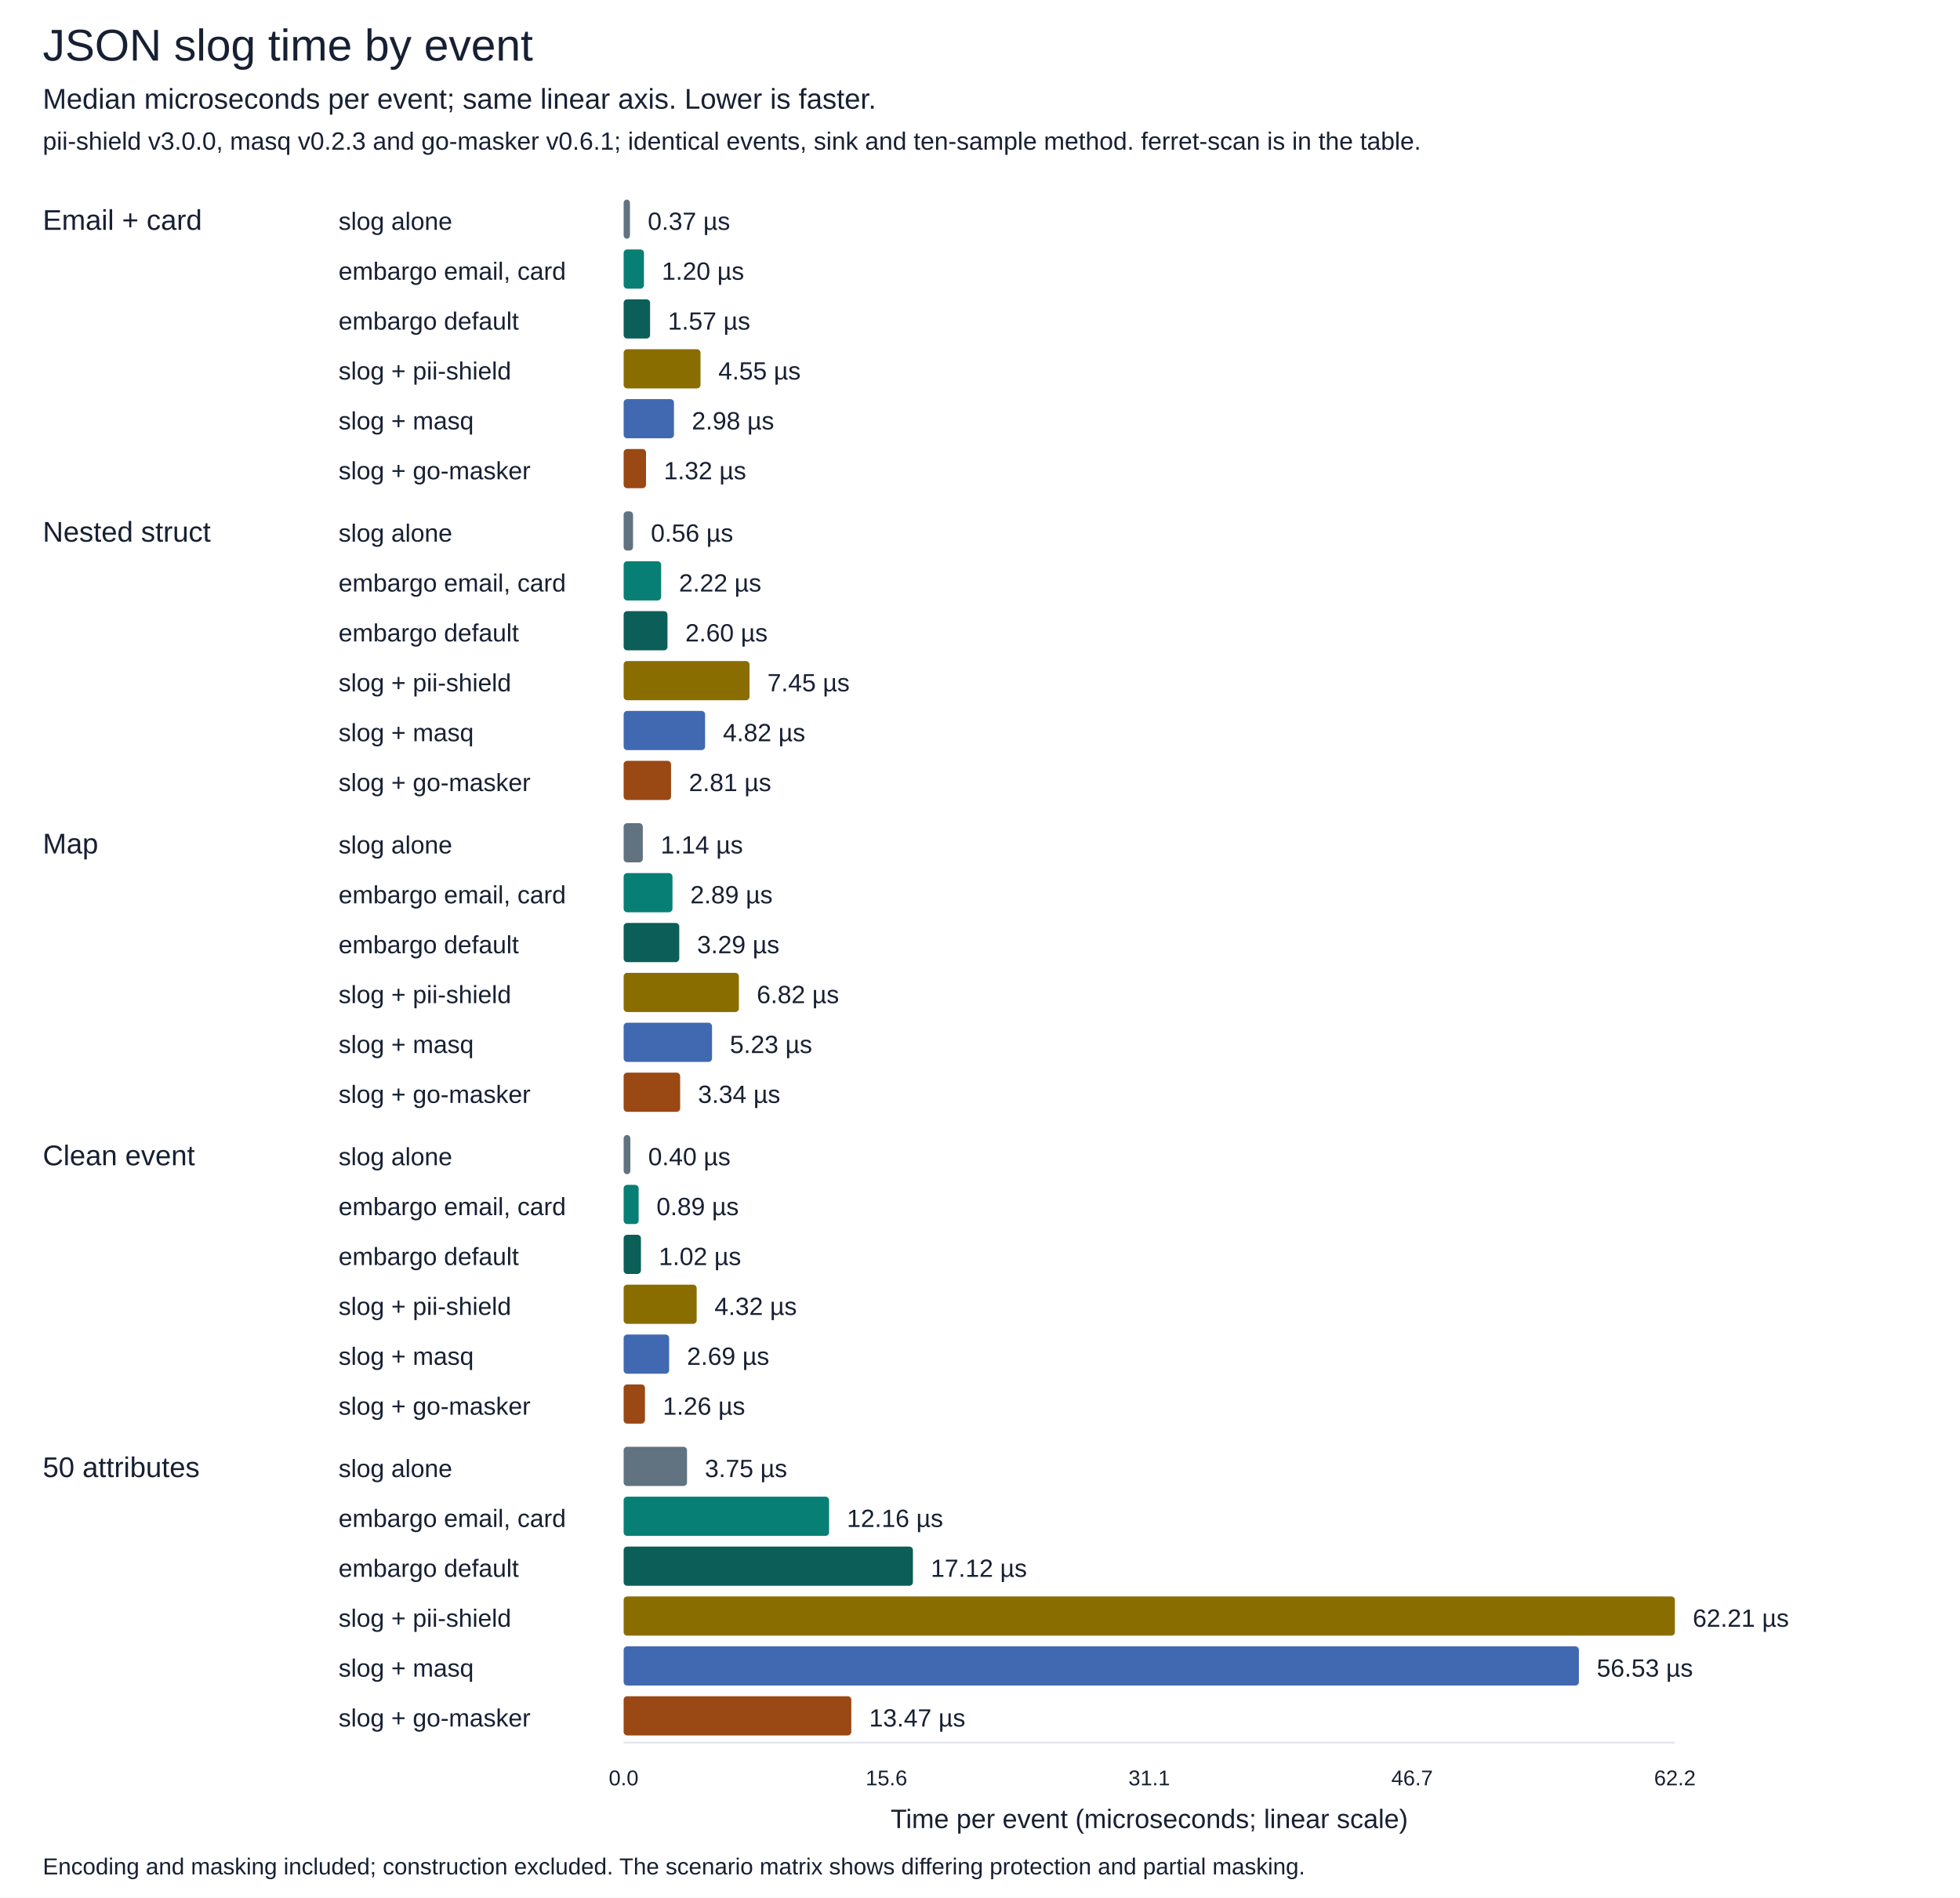
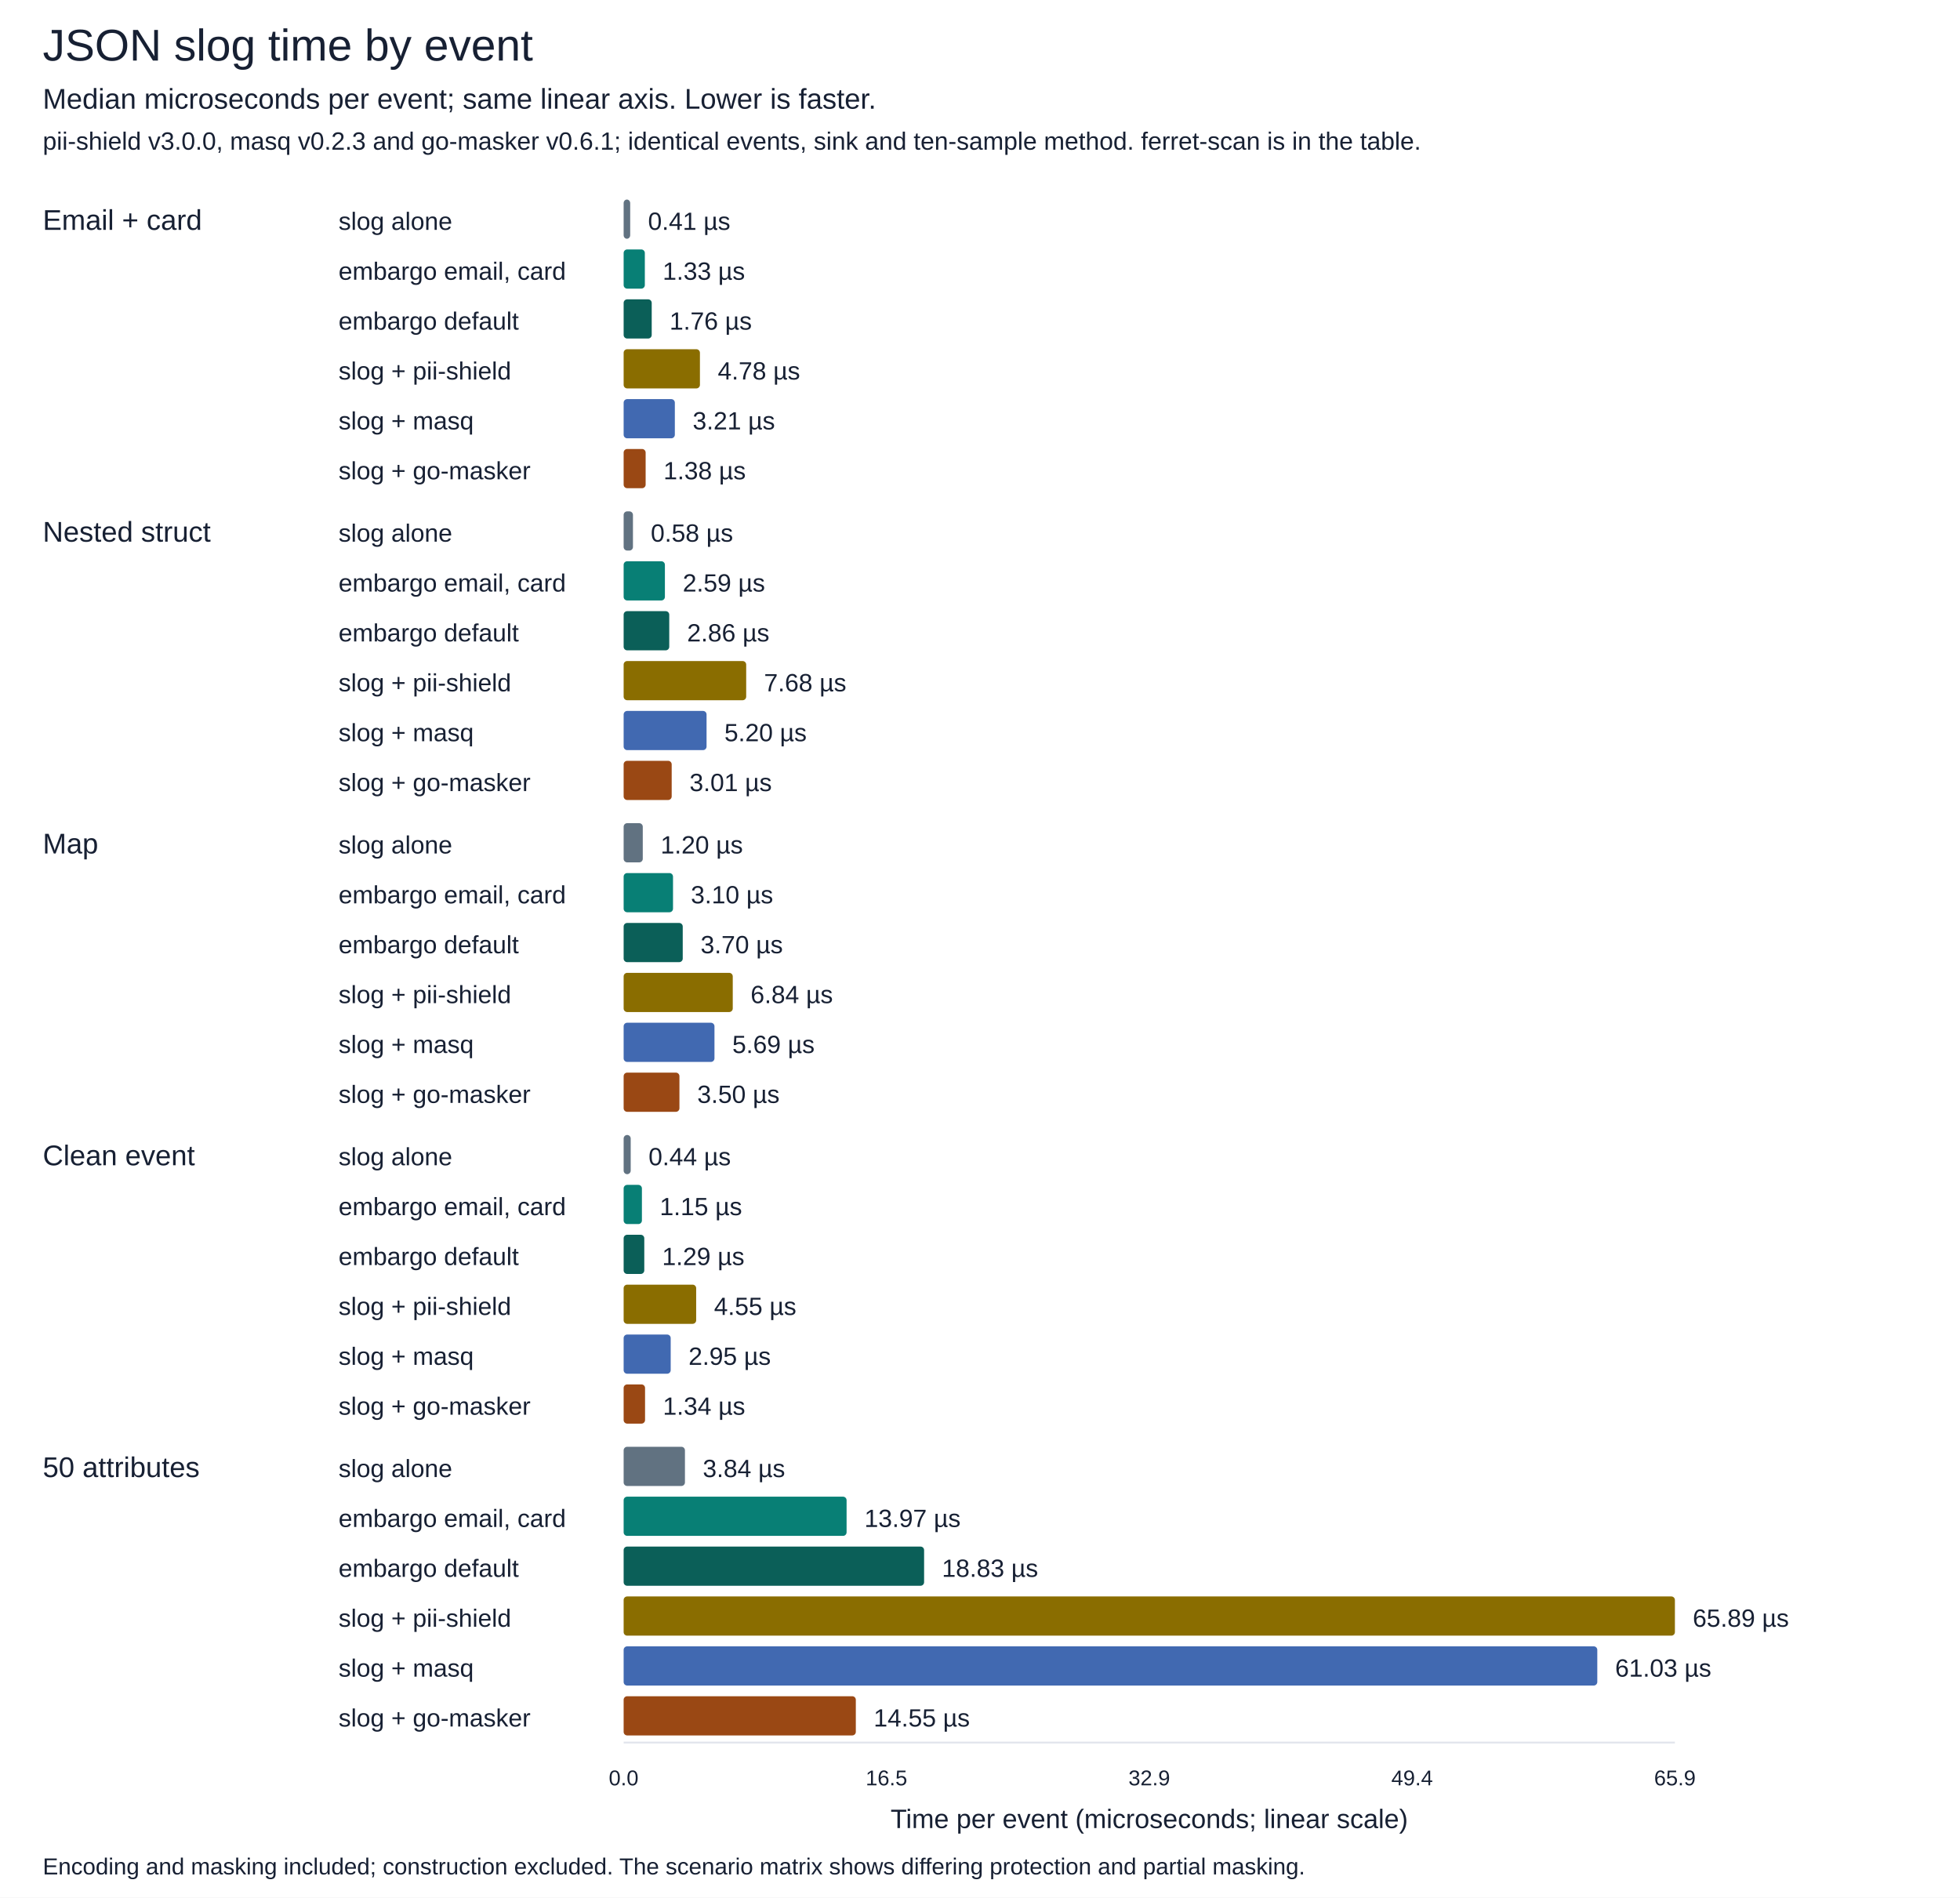
<svg xmlns="http://www.w3.org/2000/svg" width="1100" height="1065" viewBox="0 0 1100 1065" role="img">
  <rect width="100%" height="100%" fill="white" />
  <g font-family="Arial, sans-serif" font-size="15" fill="#172033">
    <text x="24" y="34" font-size="25" fill="#172033" text-anchor="start">JSON slog time by event</text>
    <text x="24" y="61" font-size="16" fill="#172033" text-anchor="start">Median microseconds per event; same linear axis. Lower is faster.</text>
    <text x="24" y="84" font-size="14" fill="#172033" text-anchor="start">pii-shield v3.0.0, masq v0.2.3 and go-masker v0.6.1; identical events, sink and ten-sample method. ferret-scan is in the table.</text>
    <text x="24" y="129" font-size="16" fill="#172033" text-anchor="start">Email + card</text>
    <text x="190" y="129" font-size="14" fill="#172033" text-anchor="start">slog alone</text>
-     <rect x="350" y="112" width="3.55" height="22" rx="2" fill="#617281" />
-     <text x="363.55" y="129" font-size="14" fill="#172033" text-anchor="start">0.37 µs</text>
+     <rect x="350" y="112" width="3.68" height="22" rx="2" fill="#617281" />
+     <text x="363.68" y="129" font-size="14" fill="#172033" text-anchor="start">0.41 µs</text>
    <text x="190" y="157" font-size="14" fill="#172033" text-anchor="start">embargo email, card</text>
-     <rect x="350" y="140" width="11.41" height="22" rx="2" fill="#087f75" />
-     <text x="371.41" y="157" font-size="14" fill="#172033" text-anchor="start">1.20 µs</text>
+     <rect x="350" y="140" width="11.90" height="22" rx="2" fill="#087f75" />
+     <text x="371.9" y="157" font-size="14" fill="#172033" text-anchor="start">1.33 µs</text>
    <text x="190" y="185" font-size="14" fill="#172033" text-anchor="start">embargo default</text>
-     <rect x="350" y="168" width="14.85" height="22" rx="2" fill="#0b5f58" />
-     <text x="374.85" y="185" font-size="14" fill="#172033" text-anchor="start">1.57 µs</text>
+     <rect x="350" y="168" width="15.76" height="22" rx="2" fill="#0b5f58" />
+     <text x="375.76" y="185" font-size="14" fill="#172033" text-anchor="start">1.76 µs</text>
    <text x="190" y="213" font-size="14" fill="#172033" text-anchor="start">slog + pii-shield</text>
-     <rect x="350" y="196" width="43.14" height="22" rx="2" fill="#8a6d00" />
-     <text x="403.14" y="213" font-size="14" fill="#172033" text-anchor="start">4.55 µs</text>
+     <rect x="350" y="196" width="42.82" height="22" rx="2" fill="#8a6d00" />
+     <text x="402.82" y="213" font-size="14" fill="#172033" text-anchor="start">4.78 µs</text>
    <text x="190" y="241" font-size="14" fill="#172033" text-anchor="start">slog + masq</text>
-     <rect x="350" y="224" width="28.25" height="22" rx="2" fill="#4169b1" />
-     <text x="388.25" y="241" font-size="14" fill="#172033" text-anchor="start">2.98 µs</text>
+     <rect x="350" y="224" width="28.74" height="22" rx="2" fill="#4169b1" />
+     <text x="388.74" y="241" font-size="14" fill="#172033" text-anchor="start">3.21 µs</text>
    <text x="190" y="269" font-size="14" fill="#172033" text-anchor="start">slog + go-masker</text>
-     <rect x="350" y="252" width="12.56" height="22" rx="2" fill="#9a4814" />
-     <text x="372.56" y="269" font-size="14" fill="#172033" text-anchor="start">1.32 µs</text>
+     <rect x="350" y="252" width="12.35" height="22" rx="2" fill="#9a4814" />
+     <text x="372.35" y="269" font-size="14" fill="#172033" text-anchor="start">1.38 µs</text>
    <text x="24" y="304" font-size="16" fill="#172033" text-anchor="start">Nested struct</text>
    <text x="190" y="304" font-size="14" fill="#172033" text-anchor="start">slog alone</text>
-     <rect x="350" y="287" width="5.28" height="22" rx="2" fill="#617281" />
-     <text x="365.28" y="304" font-size="14" fill="#172033" text-anchor="start">0.56 µs</text>
+     <rect x="350" y="287" width="5.23" height="22" rx="2" fill="#617281" />
+     <text x="365.23" y="304" font-size="14" fill="#172033" text-anchor="start">0.58 µs</text>
    <text x="190" y="332" font-size="14" fill="#172033" text-anchor="start">embargo email, card</text>
-     <rect x="350" y="315" width="21.06" height="22" rx="2" fill="#087f75" />
-     <text x="381.06" y="332" font-size="14" fill="#172033" text-anchor="start">2.22 µs</text>
+     <rect x="350" y="315" width="23.16" height="22" rx="2" fill="#087f75" />
+     <text x="383.16" y="332" font-size="14" fill="#172033" text-anchor="start">2.59 µs</text>
    <text x="190" y="360" font-size="14" fill="#172033" text-anchor="start">embargo default</text>
-     <rect x="350" y="343" width="24.61" height="22" rx="2" fill="#0b5f58" />
-     <text x="384.61" y="360" font-size="14" fill="#172033" text-anchor="start">2.60 µs</text>
+     <rect x="350" y="343" width="25.60" height="22" rx="2" fill="#0b5f58" />
+     <text x="385.6" y="360" font-size="14" fill="#172033" text-anchor="start">2.86 µs</text>
    <text x="190" y="388" font-size="14" fill="#172033" text-anchor="start">slog + pii-shield</text>
-     <rect x="350" y="371" width="70.65" height="22" rx="2" fill="#8a6d00" />
-     <text x="430.65" y="388" font-size="14" fill="#172033" text-anchor="start">7.45 µs</text>
+     <rect x="350" y="371" width="68.78" height="22" rx="2" fill="#8a6d00" />
+     <text x="428.78" y="388" font-size="14" fill="#172033" text-anchor="start">7.68 µs</text>
    <text x="190" y="416" font-size="14" fill="#172033" text-anchor="start">slog + masq</text>
-     <rect x="350" y="399" width="45.72" height="22" rx="2" fill="#4169b1" />
-     <text x="405.72" y="416" font-size="14" fill="#172033" text-anchor="start">4.82 µs</text>
+     <rect x="350" y="399" width="46.54" height="22" rx="2" fill="#4169b1" />
+     <text x="406.54" y="416" font-size="14" fill="#172033" text-anchor="start">5.20 µs</text>
    <text x="190" y="444" font-size="14" fill="#172033" text-anchor="start">slog + go-masker</text>
-     <rect x="350" y="427" width="26.62" height="22" rx="2" fill="#9a4814" />
-     <text x="386.62" y="444" font-size="14" fill="#172033" text-anchor="start">2.81 µs</text>
+     <rect x="350" y="427" width="26.97" height="22" rx="2" fill="#9a4814" />
+     <text x="386.97" y="444" font-size="14" fill="#172033" text-anchor="start">3.01 µs</text>
    <text x="24" y="479" font-size="16" fill="#172033" text-anchor="start">Map</text>
    <text x="190" y="479" font-size="14" fill="#172033" text-anchor="start">slog alone</text>
-     <rect x="350" y="462" width="10.76" height="22" rx="2" fill="#617281" />
-     <text x="370.76" y="479" font-size="14" fill="#172033" text-anchor="start">1.14 µs</text>
+     <rect x="350" y="462" width="10.74" height="22" rx="2" fill="#617281" />
+     <text x="370.74" y="479" font-size="14" fill="#172033" text-anchor="start">1.20 µs</text>
    <text x="190" y="507" font-size="14" fill="#172033" text-anchor="start">embargo email, card</text>
-     <rect x="350" y="490" width="27.41" height="22" rx="2" fill="#087f75" />
-     <text x="387.41" y="507" font-size="14" fill="#172033" text-anchor="start">2.89 µs</text>
+     <rect x="350" y="490" width="27.71" height="22" rx="2" fill="#087f75" />
+     <text x="387.71" y="507" font-size="14" fill="#172033" text-anchor="start">3.10 µs</text>
    <text x="190" y="535" font-size="14" fill="#172033" text-anchor="start">embargo default</text>
-     <rect x="350" y="518" width="31.22" height="22" rx="2" fill="#0b5f58" />
-     <text x="391.22" y="535" font-size="14" fill="#172033" text-anchor="start">3.29 µs</text>
+     <rect x="350" y="518" width="33.17" height="22" rx="2" fill="#0b5f58" />
+     <text x="393.17" y="535" font-size="14" fill="#172033" text-anchor="start">3.70 µs</text>
    <text x="190" y="563" font-size="14" fill="#172033" text-anchor="start">slog + pii-shield</text>
-     <rect x="350" y="546" width="64.69" height="22" rx="2" fill="#8a6d00" />
-     <text x="424.69" y="563" font-size="14" fill="#172033" text-anchor="start">6.82 µs</text>
+     <rect x="350" y="546" width="61.24" height="22" rx="2" fill="#8a6d00" />
+     <text x="421.24" y="563" font-size="14" fill="#172033" text-anchor="start">6.84 µs</text>
    <text x="190" y="591" font-size="14" fill="#172033" text-anchor="start">slog + masq</text>
-     <rect x="350" y="574" width="49.61" height="22" rx="2" fill="#4169b1" />
-     <text x="409.61" y="591" font-size="14" fill="#172033" text-anchor="start">5.23 µs</text>
+     <rect x="350" y="574" width="50.98" height="22" rx="2" fill="#4169b1" />
+     <text x="410.98" y="591" font-size="14" fill="#172033" text-anchor="start">5.69 µs</text>
    <text x="190" y="619" font-size="14" fill="#172033" text-anchor="start">slog + go-masker</text>
-     <rect x="350" y="602" width="31.72" height="22" rx="2" fill="#9a4814" />
-     <text x="391.72" y="619" font-size="14" fill="#172033" text-anchor="start">3.34 µs</text>
+     <rect x="350" y="602" width="31.32" height="22" rx="2" fill="#9a4814" />
+     <text x="391.32" y="619" font-size="14" fill="#172033" text-anchor="start">3.50 µs</text>
    <text x="24" y="654" font-size="16" fill="#172033" text-anchor="start">Clean event</text>
    <text x="190" y="654" font-size="14" fill="#172033" text-anchor="start">slog alone</text>
-     <rect x="350" y="637" width="3.77" height="22" rx="2" fill="#617281" />
-     <text x="363.77" y="654" font-size="14" fill="#172033" text-anchor="start">0.40 µs</text>
+     <rect x="350" y="637" width="3.97" height="22" rx="2" fill="#617281" />
+     <text x="363.97" y="654" font-size="14" fill="#172033" text-anchor="start">0.44 µs</text>
    <text x="190" y="682" font-size="14" fill="#172033" text-anchor="start">embargo email, card</text>
-     <rect x="350" y="665" width="8.43" height="22" rx="2" fill="#087f75" />
-     <text x="368.43" y="682" font-size="14" fill="#172033" text-anchor="start">0.89 µs</text>
+     <rect x="350" y="665" width="10.26" height="22" rx="2" fill="#087f75" />
+     <text x="370.26" y="682" font-size="14" fill="#172033" text-anchor="start">1.15 µs</text>
    <text x="190" y="710" font-size="14" fill="#172033" text-anchor="start">embargo default</text>
-     <rect x="350" y="693" width="9.72" height="22" rx="2" fill="#0b5f58" />
-     <text x="369.72" y="710" font-size="14" fill="#172033" text-anchor="start">1.02 µs</text>
+     <rect x="350" y="693" width="11.59" height="22" rx="2" fill="#0b5f58" />
+     <text x="371.59" y="710" font-size="14" fill="#172033" text-anchor="start">1.29 µs</text>
    <text x="190" y="738" font-size="14" fill="#172033" text-anchor="start">slog + pii-shield</text>
-     <rect x="350" y="721" width="40.99" height="22" rx="2" fill="#8a6d00" />
-     <text x="400.99" y="738" font-size="14" fill="#172033" text-anchor="start">4.32 µs</text>
+     <rect x="350" y="721" width="40.71" height="22" rx="2" fill="#8a6d00" />
+     <text x="400.71" y="738" font-size="14" fill="#172033" text-anchor="start">4.55 µs</text>
    <text x="190" y="766" font-size="14" fill="#172033" text-anchor="start">slog + masq</text>
-     <rect x="350" y="749" width="25.53" height="22" rx="2" fill="#4169b1" />
-     <text x="385.53" y="766" font-size="14" fill="#172033" text-anchor="start">2.69 µs</text>
+     <rect x="350" y="749" width="26.41" height="22" rx="2" fill="#4169b1" />
+     <text x="386.41" y="766" font-size="14" fill="#172033" text-anchor="start">2.95 µs</text>
    <text x="190" y="794" font-size="14" fill="#172033" text-anchor="start">slog + go-masker</text>
-     <rect x="350" y="777" width="11.97" height="22" rx="2" fill="#9a4814" />
-     <text x="371.97" y="794" font-size="14" fill="#172033" text-anchor="start">1.26 µs</text>
+     <rect x="350" y="777" width="12.02" height="22" rx="2" fill="#9a4814" />
+     <text x="372.02" y="794" font-size="14" fill="#172033" text-anchor="start">1.34 µs</text>
    <text x="24" y="829" font-size="16" fill="#172033" text-anchor="start">50 attributes</text>
    <text x="190" y="829" font-size="14" fill="#172033" text-anchor="start">slog alone</text>
-     <rect x="350" y="812" width="35.57" height="22" rx="2" fill="#617281" />
-     <text x="395.57" y="829" font-size="14" fill="#172033" text-anchor="start">3.75 µs</text>
+     <rect x="350" y="812" width="34.41" height="22" rx="2" fill="#617281" />
+     <text x="394.41" y="829" font-size="14" fill="#172033" text-anchor="start">3.84 µs</text>
    <text x="190" y="857" font-size="14" fill="#172033" text-anchor="start">embargo email, card</text>
-     <rect x="350" y="840" width="115.30" height="22" rx="2" fill="#087f75" />
-     <text x="475.3" y="857" font-size="14" fill="#172033" text-anchor="start">12.16 µs</text>
+     <rect x="350" y="840" width="125.13" height="22" rx="2" fill="#087f75" />
+     <text x="485.13" y="857" font-size="14" fill="#172033" text-anchor="start">13.97 µs</text>
    <text x="190" y="885" font-size="14" fill="#172033" text-anchor="start">embargo default</text>
-     <rect x="350" y="868" width="162.36" height="22" rx="2" fill="#0b5f58" />
-     <text x="522.36" y="885" font-size="14" fill="#172033" text-anchor="start">17.12 µs</text>
+     <rect x="350" y="868" width="168.63" height="22" rx="2" fill="#0b5f58" />
+     <text x="528.63" y="885" font-size="14" fill="#172033" text-anchor="start">18.83 µs</text>
    <text x="190" y="913" font-size="14" fill="#172033" text-anchor="start">slog + pii-shield</text>
    <rect x="350" y="896" width="590.00" height="22" rx="2" fill="#8a6d00" />
-     <text x="950.0" y="913" font-size="14" fill="#172033" text-anchor="start">62.21 µs</text>
+     <text x="950.0" y="913" font-size="14" fill="#172033" text-anchor="start">65.89 µs</text>
    <text x="190" y="941" font-size="14" fill="#172033" text-anchor="start">slog + masq</text>
-     <rect x="350" y="924" width="536.12" height="22" rx="2" fill="#4169b1" />
-     <text x="896.12" y="941" font-size="14" fill="#172033" text-anchor="start">56.53 µs</text>
+     <rect x="350" y="924" width="546.44" height="22" rx="2" fill="#4169b1" />
+     <text x="906.44" y="941" font-size="14" fill="#172033" text-anchor="start">61.03 µs</text>
    <text x="190" y="969" font-size="14" fill="#172033" text-anchor="start">slog + go-masker</text>
-     <rect x="350" y="952" width="127.78" height="22" rx="2" fill="#9a4814" />
-     <text x="487.78" y="969" font-size="14" fill="#172033" text-anchor="start">13.47 µs</text>
+     <rect x="350" y="952" width="130.31" height="22" rx="2" fill="#9a4814" />
+     <text x="490.31" y="969" font-size="14" fill="#172033" text-anchor="start">14.55 µs</text>
    <path d="M350,978 L940,978" stroke="#e1e5ec" />
    <text x="350.0" y="1002" font-size="12" fill="#172033" text-anchor="middle">0.0</text>
-     <text x="497.5" y="1002" font-size="12" fill="#172033" text-anchor="middle">15.6</text>
-     <text x="645.0" y="1002" font-size="12" fill="#172033" text-anchor="middle">31.1</text>
-     <text x="792.5" y="1002" font-size="12" fill="#172033" text-anchor="middle">46.7</text>
-     <text x="940.0" y="1002" font-size="12" fill="#172033" text-anchor="middle">62.2</text>
+     <text x="497.5" y="1002" font-size="12" fill="#172033" text-anchor="middle">16.5</text>
+     <text x="645.0" y="1002" font-size="12" fill="#172033" text-anchor="middle">32.9</text>
+     <text x="792.5" y="1002" font-size="12" fill="#172033" text-anchor="middle">49.4</text>
+     <text x="940.0" y="1002" font-size="12" fill="#172033" text-anchor="middle">65.9</text>
    <text x="645" y="1026" font-size="15" fill="#172033" text-anchor="middle">Time per event (microseconds; linear scale)</text>
    <text x="24" y="1052" font-size="13" fill="#172033" text-anchor="start">Encoding and masking included; construction excluded. The scenario matrix shows differing protection and partial masking.</text>
  </g>
</svg>
